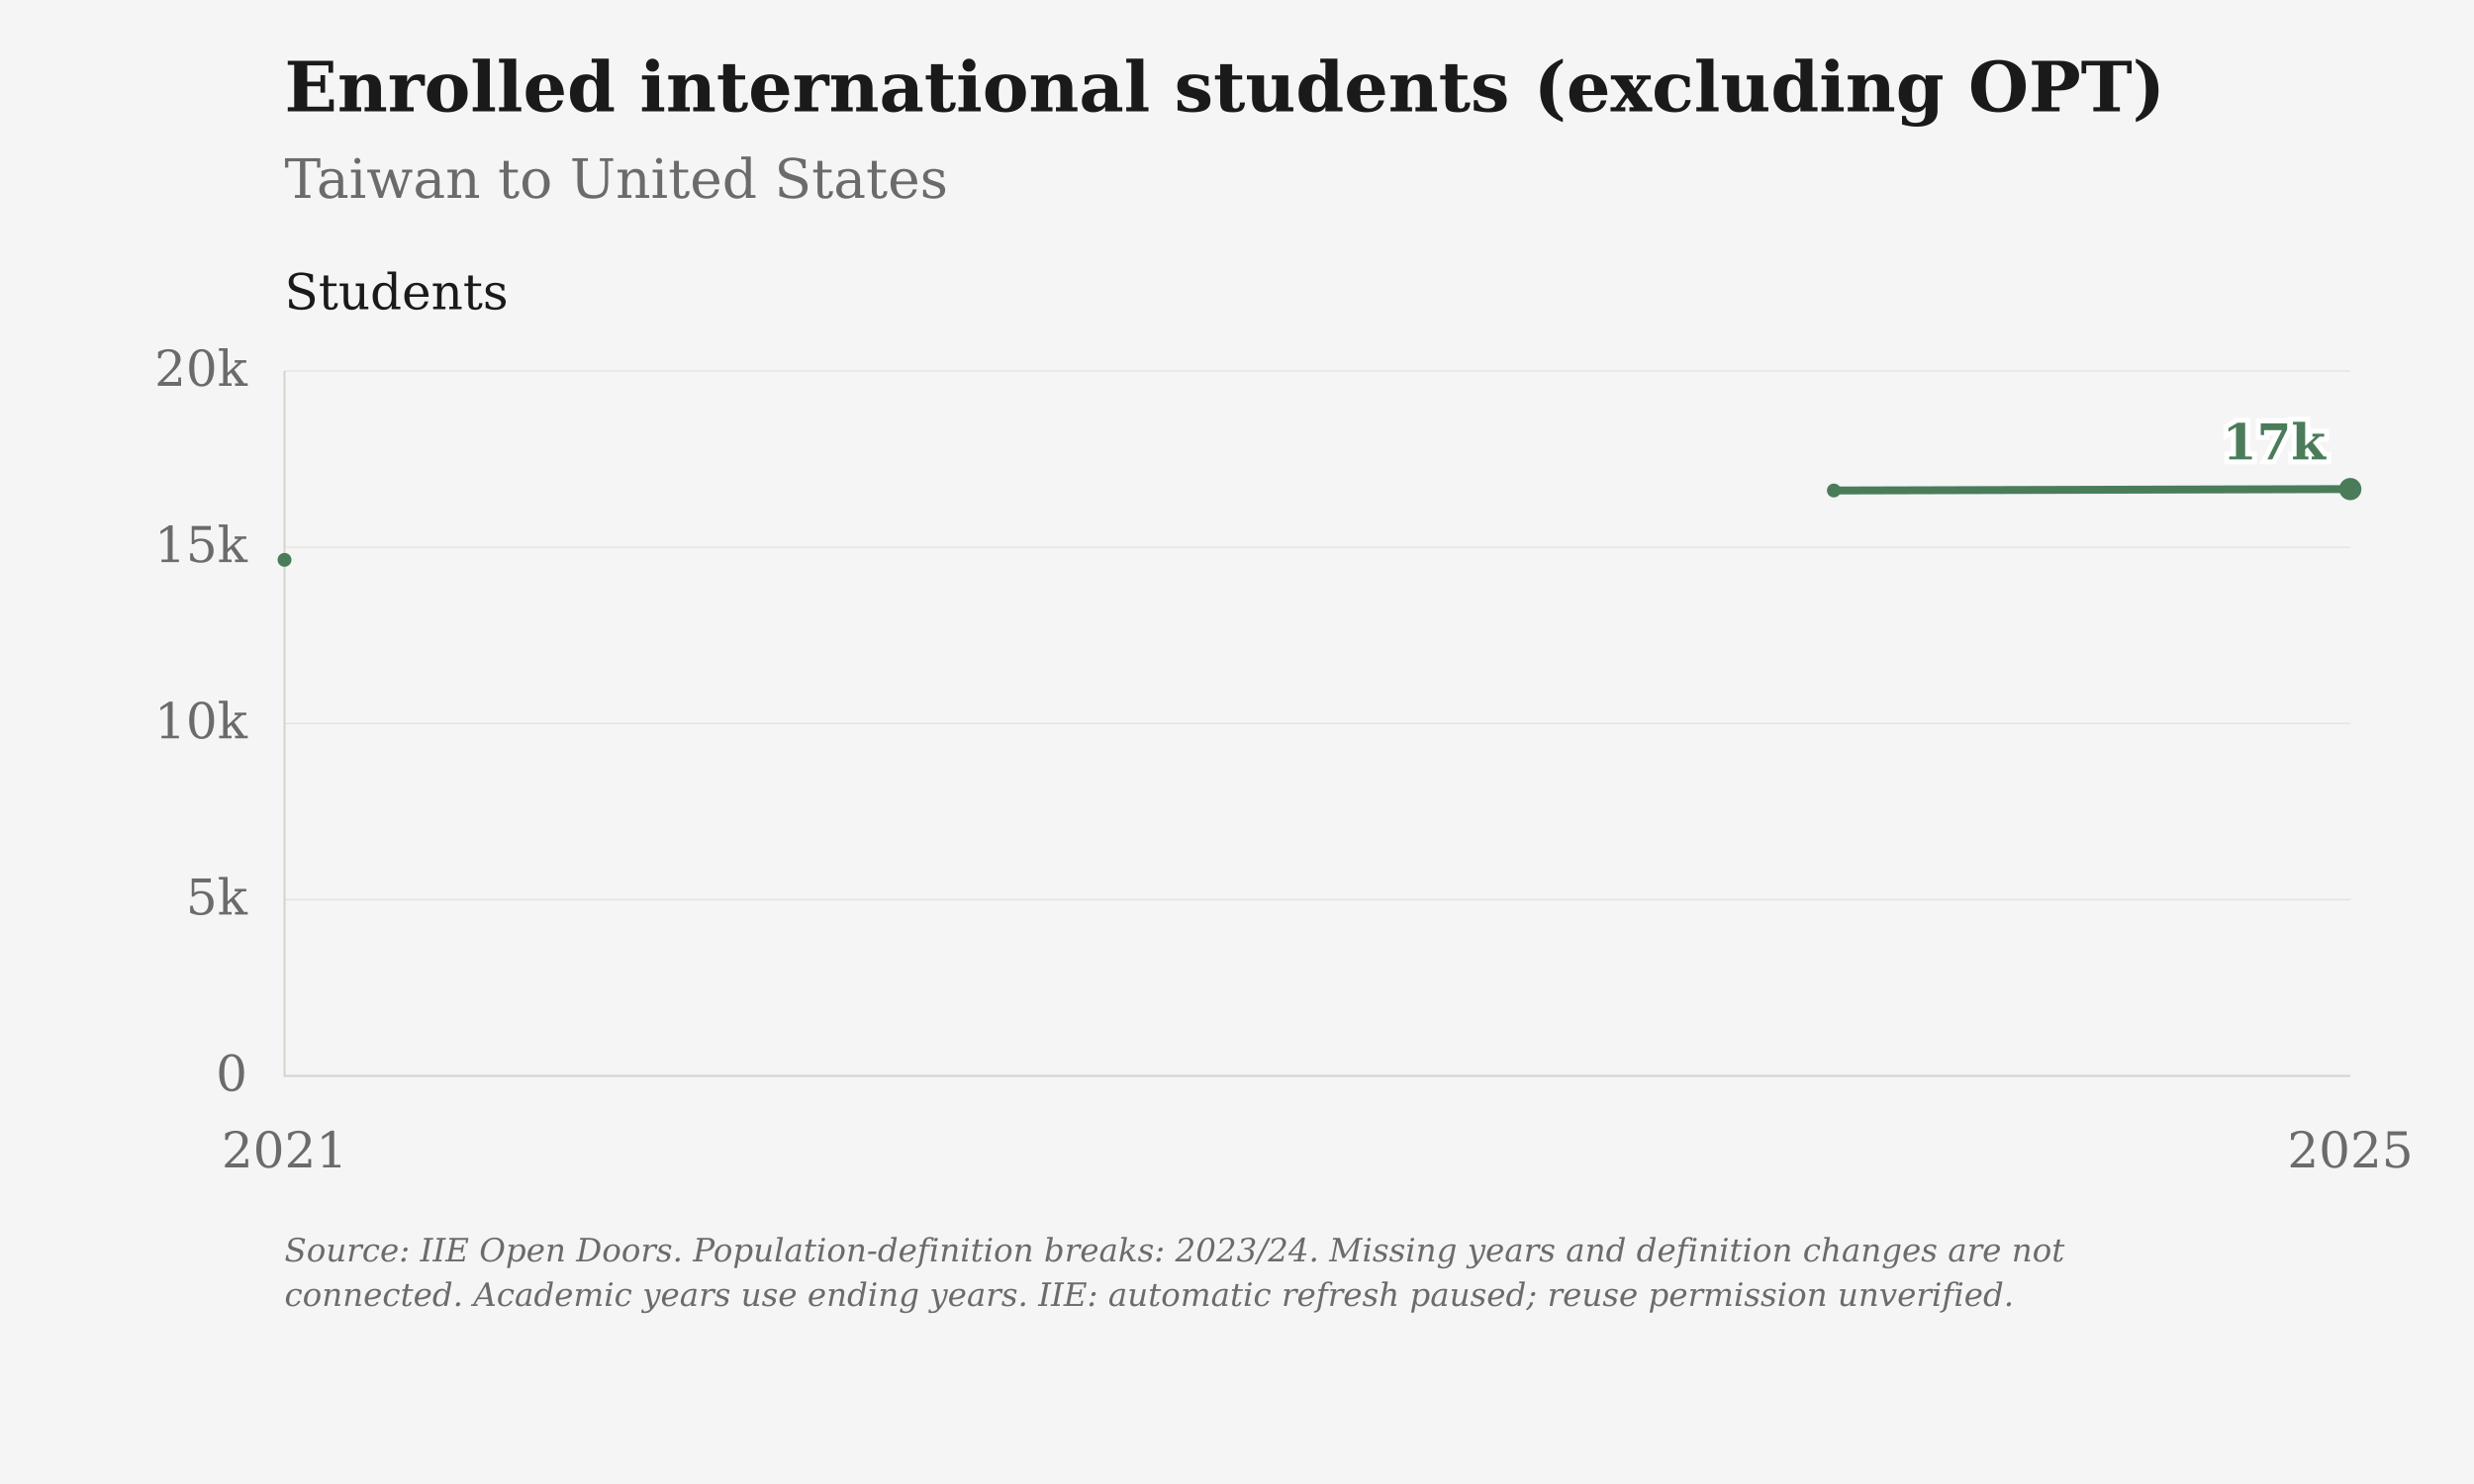
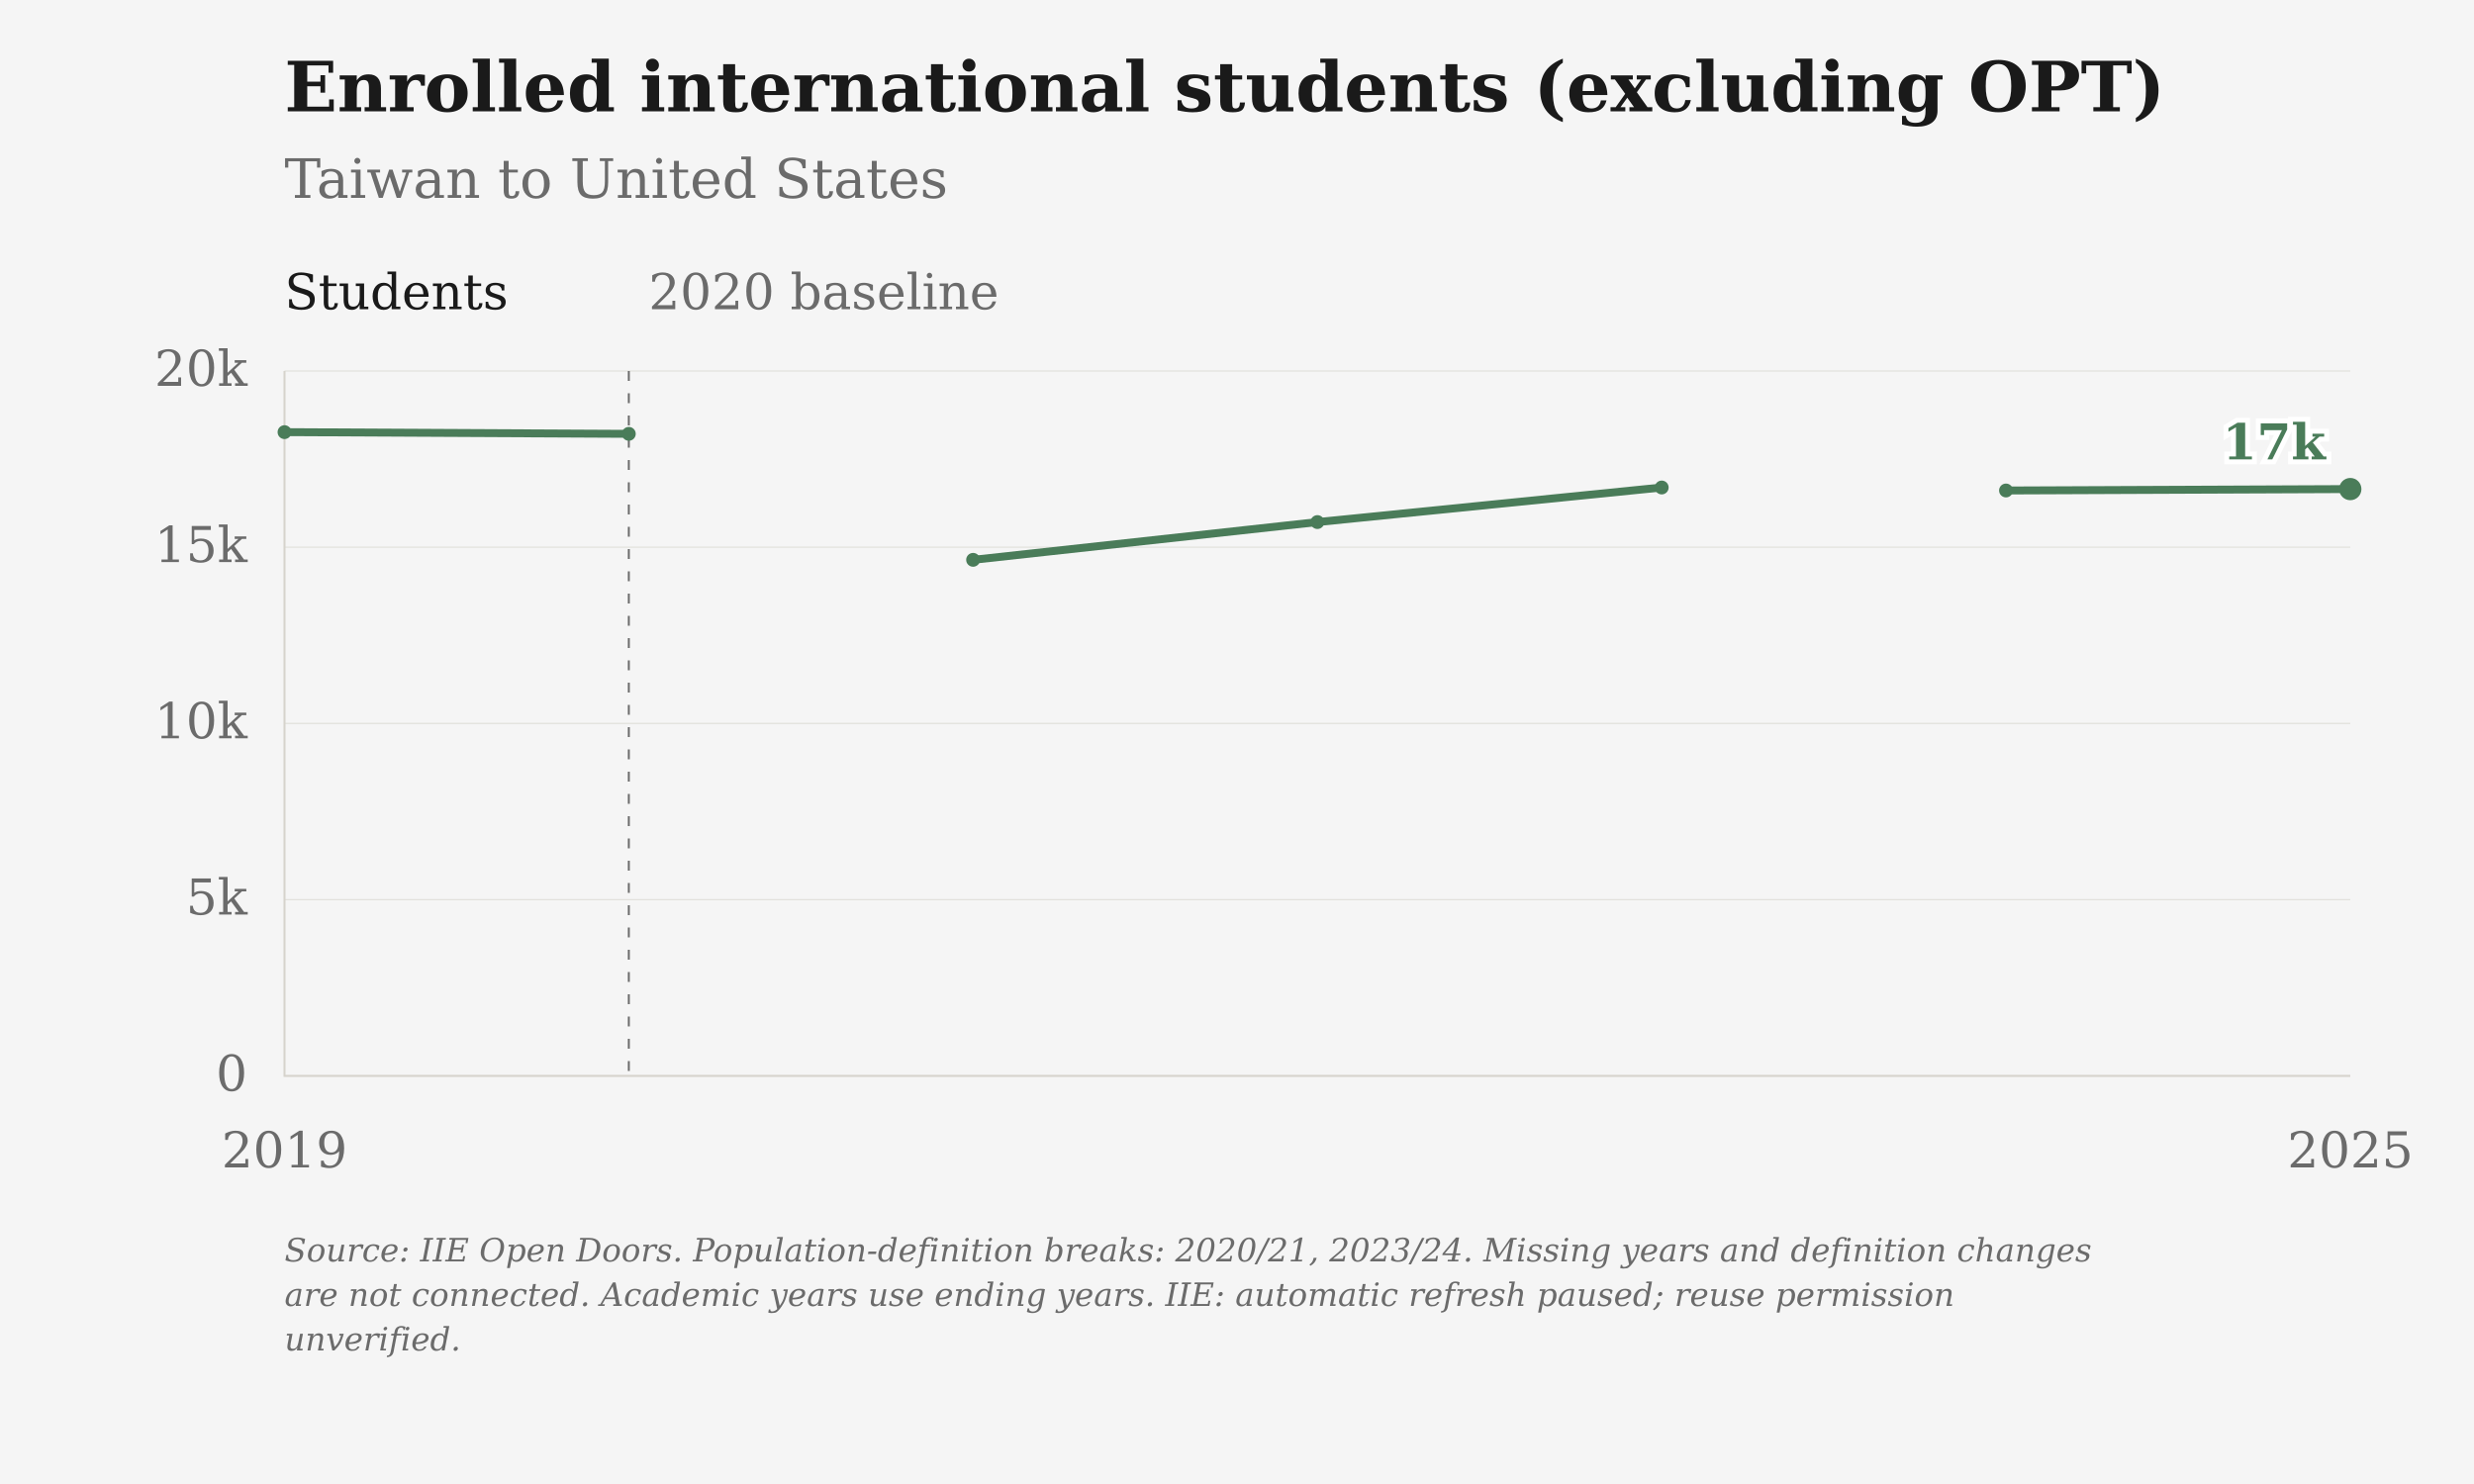
<svg xmlns="http://www.w3.org/2000/svg" viewBox="0 0 1000 600" role="img" aria-label="Enrolled international students (excluding OPT): Taiwan to United States">
  <rect class="chart-background" width="1000" height="600" fill="#F5F5F5" />
  <g font-family="DejaVu Serif, Georgia, 'Times New Roman', serif" font-size="20" fill="#6B6B6B">
    <text x="115" y="45" font-size="28" font-weight="bold" fill="#1A1A1A">Enrolled international students (excluding OPT)</text>
    <text x="115" y="80" font-size="22">Taiwan to United States</text>
    <path d="M115 435.00H950" stroke="#D6D3CC" stroke-opacity="0.6" stroke-width="0.5" />
    <text x="100" y="441.00" text-anchor="end">0</text>
    <path d="M115 363.75H950" stroke="#D6D3CC" stroke-opacity="0.6" stroke-width="0.5" />
    <text x="100" y="369.75" text-anchor="end">5k</text>
    <path d="M115 292.50H950" stroke="#D6D3CC" stroke-opacity="0.6" stroke-width="0.5" />
    <text x="100" y="298.50" text-anchor="end">10k</text>
    <path d="M115 221.25H950" stroke="#D6D3CC" stroke-opacity="0.6" stroke-width="0.5" />
    <text x="100" y="227.25" text-anchor="end">15k</text>
    <path d="M115 150.00H950" stroke="#D6D3CC" stroke-opacity="0.6" stroke-width="0.5" />
    <text x="100" y="156.00" text-anchor="end">20k</text>
-     <text x="115.00" y="472" text-anchor="middle">2021</text>
+     <text x="115.00" y="472" text-anchor="middle">2019</text>
    <text x="950.00" y="472" text-anchor="middle">2025</text>
    <path d="M115 150V435H950" stroke="#D6D3CC" stroke-width="0.8" fill="none" />
+     <path d="M254.17 150V435" stroke="#6B6B6B" stroke-width="0.8" stroke-dasharray="4 5" />
+     <text x="262.17" y="125" text-anchor="start">2020 baseline</text>
    <text x="115" y="125" fill="#1A1A1A">Students</text>
-     <path class="data-line" data-series-id="iie:TWN:USA:enrolled_students" d="M115.00,226.35 M741.25,198.31 L950.00,197.74" fill="none" stroke="#4A7C59" stroke-width="3.2" stroke-linejoin="round" />
-     <circle data-series-id="iie:TWN:USA:enrolled_students" data-year="2021" data-value="14642" data-period="2020/21" data-reported-value="14642" data-reported-unit="students" data-status="observed" cx="115.00" cy="226.35" r="2.8" fill="#4A7C59" />
-     <circle data-series-id="iie:TWN:USA:enrolled_students" data-year="2024" data-value="16610" data-period="2023/24" data-reported-value="16610" data-reported-unit="students" data-status="observed" cx="741.25" cy="198.31" r="2.8" fill="#4A7C59" />
+     <path class="data-line" data-series-id="iie:TWN:USA:enrolled_students" d="M115.00,174.72 L254.17,175.41 M393.33,226.35 L532.50,211.08 L671.67,197.10 M810.83,198.31 L950.00,197.74" fill="none" stroke="#4A7C59" stroke-width="3.2" stroke-linejoin="round" />
+     <circle data-series-id="iie:TWN:USA:enrolled_students" data-year="2019" data-value="18265" data-period="2018/19" data-reported-value="18265" data-reported-unit="students" data-status="observed" cx="115.00" cy="174.72" r="2.8" fill="#4A7C59" />
+     <circle data-series-id="iie:TWN:USA:enrolled_students" data-year="2020" data-value="18217" data-period="2019/20" data-reported-value="18217" data-reported-unit="students" data-status="observed" cx="254.17" cy="175.41" r="2.8" fill="#4A7C59" />
+     <circle data-series-id="iie:TWN:USA:enrolled_students" data-year="2021" data-value="14642" data-period="2020/21" data-reported-value="14642" data-reported-unit="students" data-status="observed" cx="393.33" cy="226.35" r="2.8" fill="#4A7C59" />
+     <circle data-series-id="iie:TWN:USA:enrolled_students" data-year="2022" data-value="15714" data-period="2021/22" data-reported-value="15714" data-reported-unit="students" data-status="observed" cx="532.50" cy="211.08" r="2.8" fill="#4A7C59" />
+     <circle data-series-id="iie:TWN:USA:enrolled_students" data-year="2023" data-value="16695" data-period="2022/23" data-reported-value="16695" data-reported-unit="students" data-status="observed" cx="671.67" cy="197.10" r="2.8" fill="#4A7C59" />
+     <circle data-series-id="iie:TWN:USA:enrolled_students" data-year="2024" data-value="16610" data-period="2023/24" data-reported-value="16610" data-reported-unit="students" data-status="observed" cx="810.83" cy="198.31" r="2.8" fill="#4A7C59" />
    <circle data-series-id="iie:TWN:USA:enrolled_students" data-year="2025" data-value="16650" data-period="2024/25" data-reported-value="16650" data-reported-unit="students" data-status="observed" cx="950.00" cy="197.74" r="4.5" fill="#4A7C59" />
    <text class="end-label" x="940.00" y="185.74" text-anchor="end" font-size="20" font-weight="bold" fill="#4A7C59" stroke="#FFFFFF" stroke-width="4" paint-order="stroke">17k</text>
-     <text class="figure-source" x="115" y="510" font-size="13" font-style="italic">Source: IIE Open Doors. Population-definition breaks: 2023/24. Missing years and definition changes are not</text>
-     <text class="figure-source" x="115" y="528" font-size="13" font-style="italic">connected. Academic years use ending years. IIE: automatic refresh paused; reuse permission unverified.</text>
+     <text class="figure-source" x="115" y="510" font-size="13" font-style="italic">Source: IIE Open Doors. Population-definition breaks: 2020/21, 2023/24. Missing years and definition changes</text>
+     <text class="figure-source" x="115" y="528" font-size="13" font-style="italic">are not connected. Academic years use ending years. IIE: automatic refresh paused; reuse permission</text>
+     <text class="figure-source" x="115" y="546" font-size="13" font-style="italic">unverified.</text>
  </g>
</svg>
